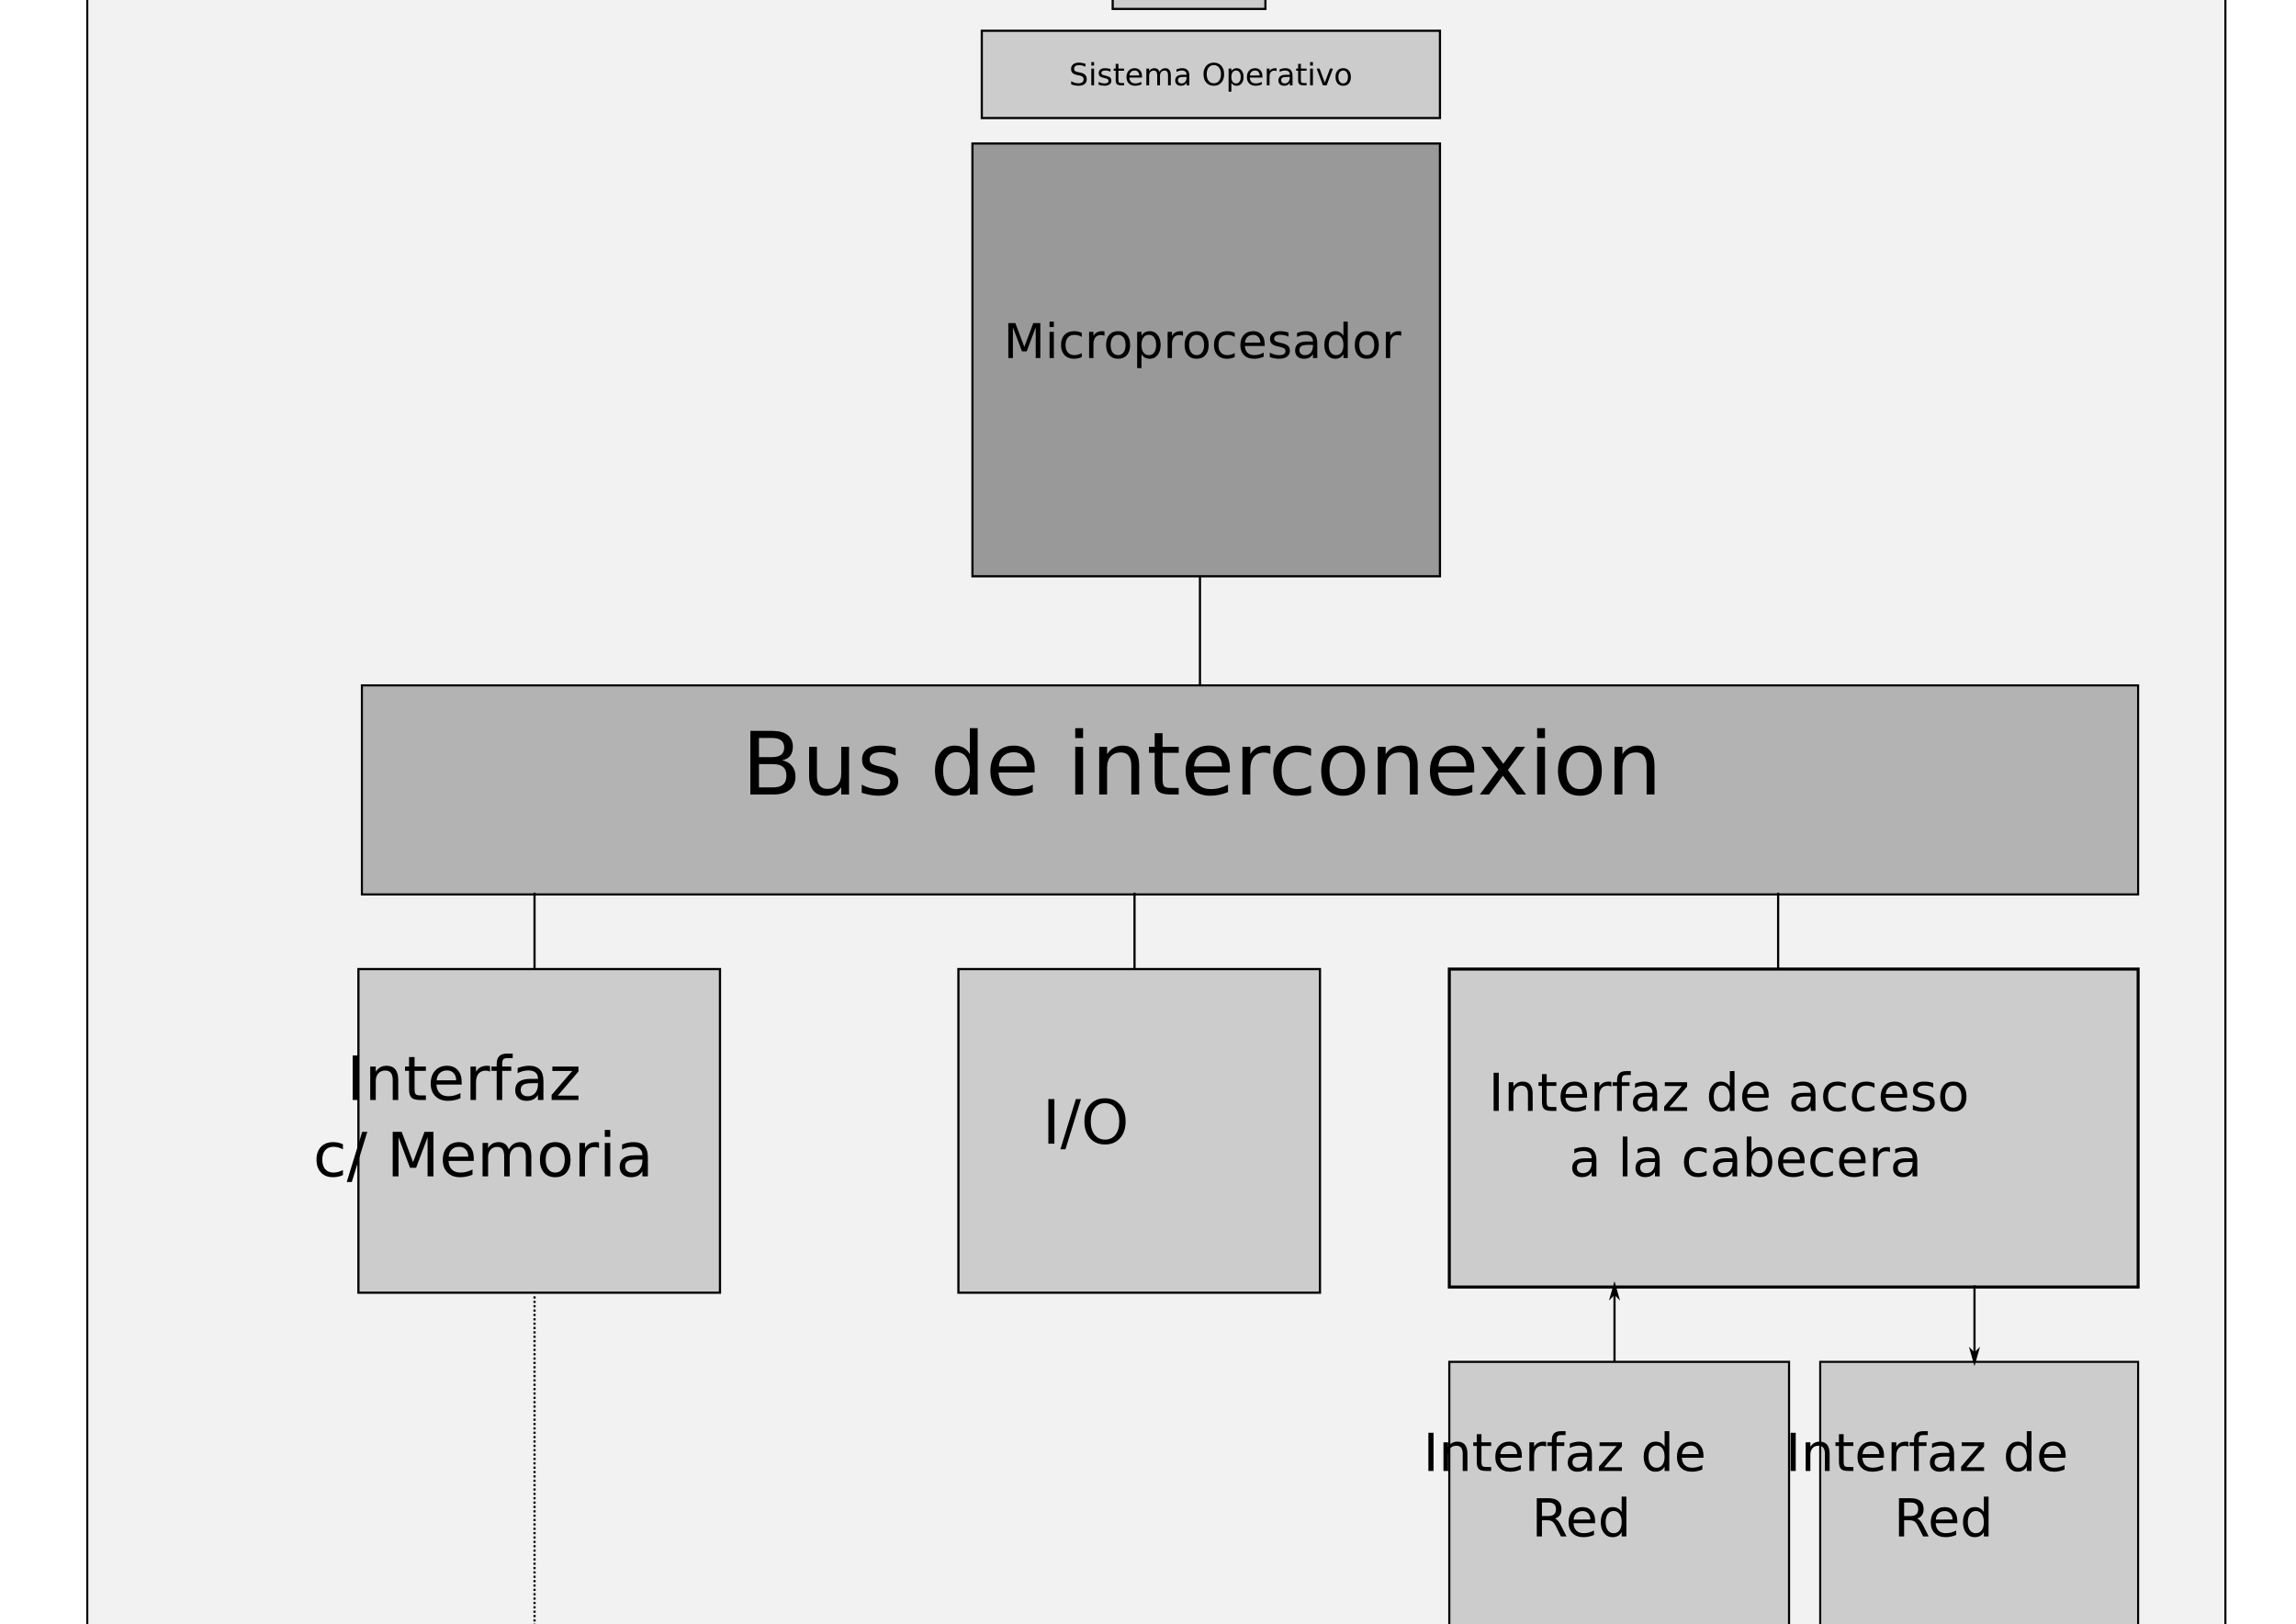
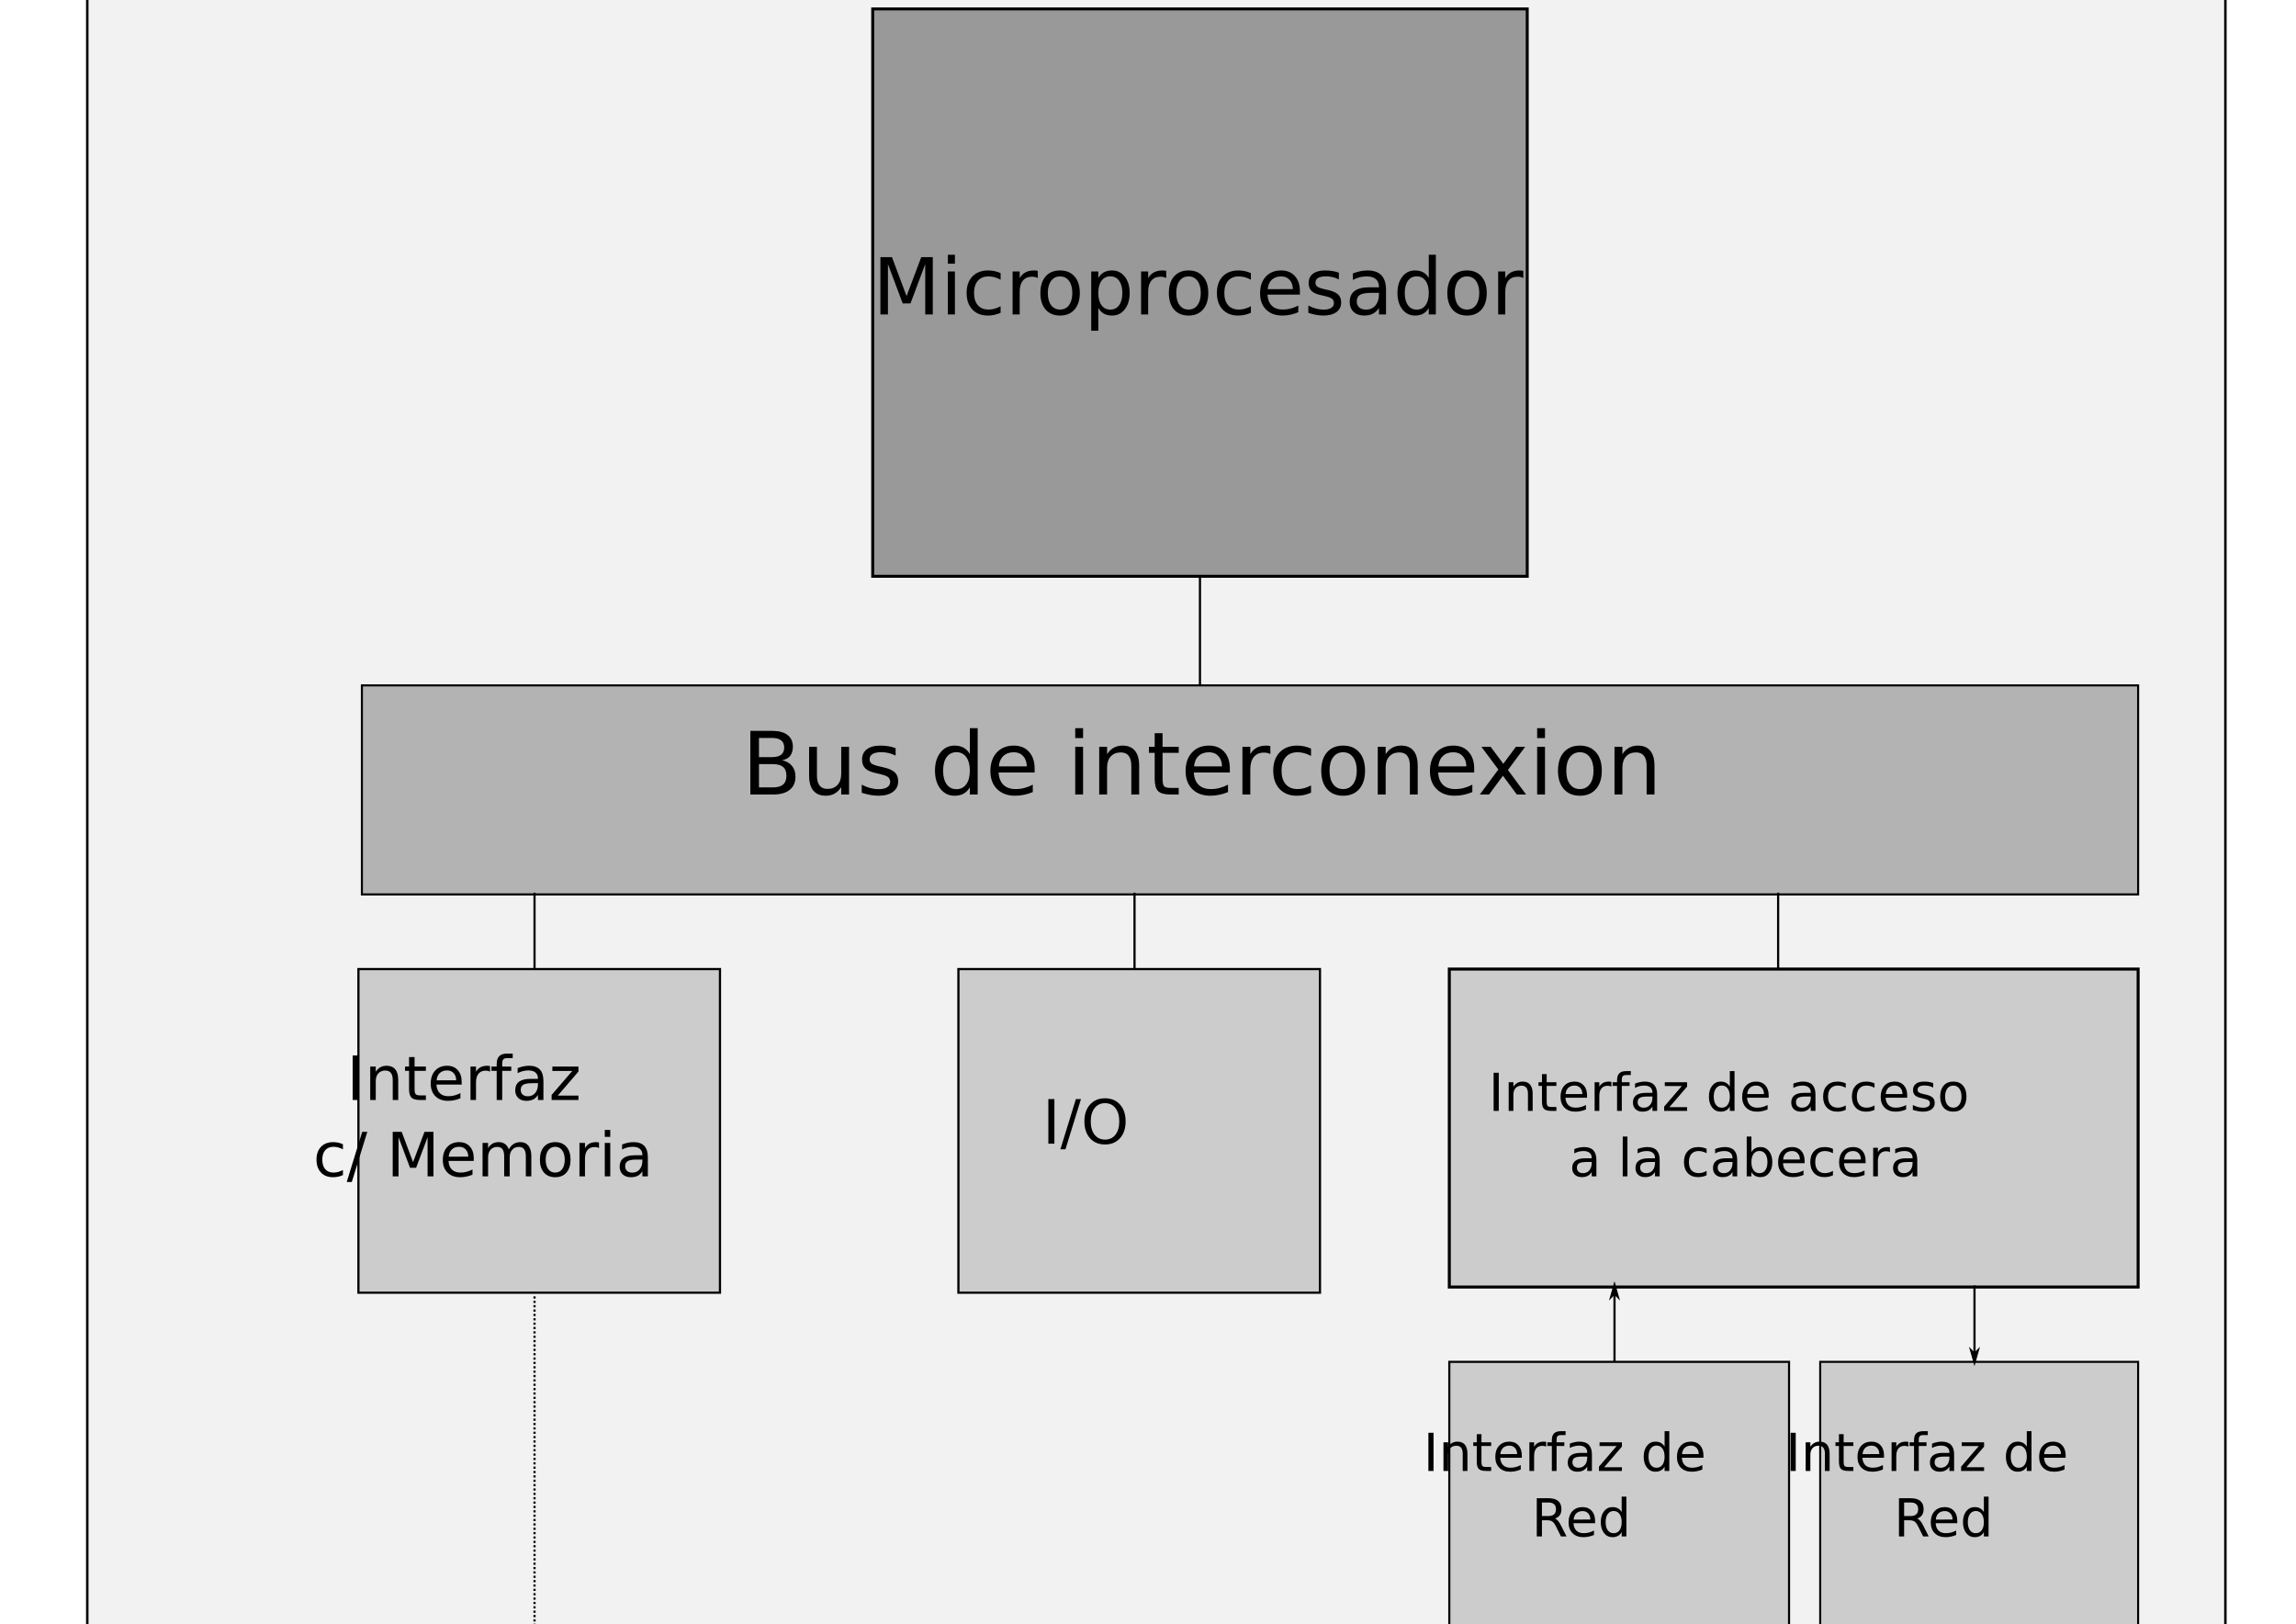
<svg xmlns="http://www.w3.org/2000/svg" width="1052.362" height="744.094" id="svg2" version="1.1">
  <defs id="defs4">
    <marker orient="auto" refY="0.0" refX="0.0" id="Arrow1Mend" style="overflow:visible;">
      <path id="path3722" d="M 0.0,0.0 L 5.0,-5.0 L -12.5,0.0 L 5.0,5.0 L 0.0,0.0 z " style="fill-rule:evenodd;stroke:#000000;stroke-width:1.0pt;marker-start:none;" transform="scale(0.4) rotate(180) translate(10,0)" />
    </marker>
  </defs>
  <g id="layer1" transform="translate(0,-308.2677)">
-     <rect style="fill:#f2f2f2;stroke:#000000;stroke-width:0.953;stroke-miterlimit:4;stroke-opacity:1;stroke-dasharray:none;stroke-dashoffset:0" id="rect3792" width="980" height="880" x="40" y="212.362" />
-     <rect style="fill:#999999;fill-opacity:1;stroke:#000000;stroke-width:1.003;stroke-opacity:1" id="rect2816" width="214.286" height="198.334" x="445.714" y="374.028" />
+     <rect style="fill:#f2f2f2;stroke:#000000;stroke-width:1.131;stroke-miterlimit:4;stroke-opacity:1;stroke-dasharray:none;stroke-dashoffset:0" id="rect3792" width="980" height="1240" x="40" y="-147.638" />
+     <rect style="fill:#999999;fill-opacity:1;stroke:#000000;stroke-width:1.359;stroke-opacity:1" id="rect2816" width="300" height="260" x="400" y="312.362" />
    <rect style="fill:#b3b3b3;fill-opacity:1;stroke:#000000;stroke-width:0.945;stroke-opacity:1" id="rect3590" width="814.128" height="95.79" x="165.872" y="622.362" />
    <rect style="fill:#cccccc;fill-opacity:1;stroke:#000000;stroke-width:1.009;stroke-opacity:1" id="rect3592-1" width="165.714" height="148.311" x="164.286" y="752.362" />
    <rect style="fill:#cccccc;fill-opacity:1;stroke:#000000;stroke-width:1.38;stroke-opacity:1" id="rect3592-2" width="315.714" height="145.714" x="664.286" y="752.362" />
-     <text xml:space="preserve" style="font-size:22px;font-style:normal;font-weight:normal;fill:#000000;fill-opacity:1;stroke:none;font-family:Bitstream Vera Sans" x="460" y="472.362" id="text3664">
-       <tspan id="tspan3666" x="460" y="472.362">Microprocesador</tspan>
+     <text xml:space="preserve" style="font-size:36px;font-style:normal;font-weight:normal;fill:#000000;fill-opacity:1;stroke:none;font-family:Bitstream Vera Sans" x="400" y="452.362" id="text3664">
+       <tspan id="tspan3666" x="400" y="452.362">Microprocesador</tspan>
    </text>
    <text xml:space="preserve" style="font-size:40px;font-style:normal;font-weight:normal;fill:#000000;fill-opacity:1;stroke:none;font-family:Bitstream Vera Sans" x="340" y="672.362" id="text3693">
      <tspan id="tspan3695" x="340" y="672.362">Bus de interconexion</tspan>
    </text>
    <text xml:space="preserve" style="font-size:28px;font-style:normal;font-weight:normal;text-align:center;text-anchor:middle;fill:#000000;fill-opacity:1;stroke:none;font-family:Bitstream Vera Sans" x="243.758" y="812.362" id="text3875">
      <tspan x="243.758" y="812.362" id="tspan3879">Interfaz</tspan>
      <tspan x="243.758" y="847.362" id="tspan3642">c/ Memoria</tspan>
    </text>
    <text xml:space="preserve" style="font-size:24px;font-style:normal;font-weight:normal;text-align:center;text-anchor:middle;fill:#000000;fill-opacity:1;stroke:none;font-family:Bitstream Vera Sans" x="819.133" y="817.362" id="text3881">
      <tspan x="819.133" y="817.362" id="tspan3885">Interfaz de acceso</tspan>
      <tspan x="819.133" y="847.362" id="tspan4550">a la cabecera</tspan>
    </text>
-     <rect id="rect2842" width="210" height="40" x="450" y="322.362" style="fill:#cccccc;stroke:#000000;stroke-opacity:1" />
-     <rect style="fill:#cccccc;stroke:#000000;stroke-opacity:1" id="rect3616" width="70" height="60" x="500" y="242.362" />
-     <rect style="fill:#cccccc;stroke:#000000;stroke-opacity:1" id="rect3618" width="70" height="60" x="510" y="252.362" />
+     <rect id="rect2842" width="410" height="60" x="350" y="232.362" style="fill:#cccccc;stroke:#000000;stroke-width:1.711;stroke-opacity:1" />
+     <rect style="fill:#cccccc;stroke:#000000;stroke-width:4;stroke-opacity:1" id="rect3616" width="280" height="240" x="380" y="-67.638" />
+     <rect style="fill:#cccccc;stroke:#000000;stroke-width:4;stroke-opacity:1" id="rect3618" width="280" height="240" x="420" y="-27.638" />
    <rect style="fill:#cccccc;fill-opacity:1;stroke:#000000;stroke-width:1.009;stroke-opacity:1" id="rect3592-1-1" width="165.714" height="148.311" x="439.286" y="752.362" />
    <text xml:space="preserve" style="font-size:28px;font-style:normal;font-weight:normal;text-align:center;text-anchor:middle;fill:#000000;fill-opacity:1;stroke:none;font-family:Bitstream Vera Sans" x="519.879" y="832.362" id="text3875-6">
      <tspan x="519.879" y="832.362" id="tspan3642-8">I/O</tspan>
    </text>
    <rect style="fill:#cccccc;fill-opacity:1;stroke:#000000;stroke-width:0.969;stroke-opacity:1" id="rect3592-2-7" width="155.714" height="145.714" x="664.286" y="932.362" />
    <text xml:space="preserve" style="font-size:24px;font-style:normal;font-weight:normal;text-align:center;text-anchor:middle;fill:#000000;fill-opacity:1;stroke:none;font-family:Bitstream Vera Sans" x="743.891" y="982.362" id="text3881-8">
      <tspan x="747.711" y="982.362" id="tspan3726">Interfaz de </tspan>
      <tspan x="743.891" y="1012.362" id="tspan2880">Red</tspan>
    </text>
    <rect style="fill:#cccccc;fill-opacity:1;stroke:#000000;stroke-width:1.009;stroke-opacity:1" id="rect3592-1-6" width="165.714" height="148.311" x="164.286" y="1122.362" />
    <text xml:space="preserve" style="font-size:28px;font-style:normal;font-weight:normal;text-align:center;text-anchor:middle;fill:#000000;fill-opacity:1;stroke:none;font-family:Bitstream Vera Sans" x="251.141" y="1202.362" id="text3875-0">
      <tspan x="251.141" y="1202.362" id="tspan3642-6">Memoria</tspan>
    </text>
    <path style="fill:none;stroke:#000000;stroke-width:1;stroke-linecap:butt;stroke-linejoin:miter;stroke-opacity:1;stroke-miterlimit:4;stroke-dasharray:1,1;stroke-dashoffset:0" d="m 245,594.094 0,220" id="path3790" transform="translate(0,308.2677)" />
-     <text xml:space="preserve" style="font-size:40px;font-style:normal;font-weight:normal;fill:#000000;fill-opacity:1;stroke:none;font-family:Bitstream Vera Sans" x="80" y="292.362" id="text3794">
-       <tspan id="tspan3796" x="80" y="292.362">FPGA</tspan>
+     <text xml:space="preserve" style="font-size:40px;font-style:normal;font-weight:normal;fill:#000000;fill-opacity:1;stroke:none;font-family:Bitstream Vera Sans" x="60" y="-107.638" id="text3794">
+       <tspan id="tspan3796" x="60" y="-107.638">FPGA</tspan>
    </text>
-     <text xml:space="preserve" style="font-size:8px;font-style:normal;font-weight:normal;text-align:center;text-anchor:middle;fill:#000000;fill-opacity:1;stroke:none;font-family:Bitstream Vera Sans" x="546.586" y="272.362" id="text3798">
-       <tspan id="tspan3800" x="547.859" y="272.362">Algoritmos </tspan>
-       <tspan x="546.586" y="282.362" id="tspan3802">de</tspan>
-       <tspan x="546.586" y="292.362" id="tspan3804">clasificación</tspan>
+     <text xml:space="preserve" style="font-size:32px;font-style:normal;font-weight:normal;text-align:center;text-anchor:middle;fill:#000000;fill-opacity:1;stroke:none;font-family:Bitstream Vera Sans" x="566.344" y="52.362" id="text3798">
+       <tspan id="tspan3800" x="571.438" y="52.362">Algoritmos </tspan>
+       <tspan x="566.344" y="92.362" id="tspan3802">de</tspan>
+       <tspan x="566.344" y="132.362" id="tspan3804">clasificación</tspan>
    </text>
-     <text xml:space="preserve" style="font-size:14px;font-style:normal;font-weight:normal;fill:#000000;fill-opacity:1;stroke:none;font-family:Bitstream Vera Sans" x="490" y="347.362" id="text3806">
-       <tspan id="tspan3808" x="490" y="347.362">Sistema Operativo</tspan>
+     <text xml:space="preserve" style="font-size:28px;font-style:normal;font-weight:normal;fill:#000000;fill-opacity:1;stroke:none;font-family:Bitstream Vera Sans" x="420" y="272.362" id="text3806">
+       <tspan id="tspan3808" x="420" y="272.362">Sistema Operativo</tspan>
    </text>
    <text xml:space="preserve" style="font-size:18px;font-style:normal;font-weight:normal;fill:#000000;fill-opacity:1;stroke:none;font-family:Bitstream Vera Sans" x="820.37" y="740.391" id="text2882" transform="translate(0,308.2677)">
      <tspan id="tspan2884" x="820.37" y="740.391" />
    </text>
    <rect style="fill:#cccccc;fill-opacity:1;stroke:#000000;stroke-width:0.938;stroke-opacity:1" id="rect3592-2-7-5" width="145.714" height="145.714" x="834.286" y="932.362" />
    <text xml:space="preserve" style="font-size:24px;font-style:normal;font-weight:normal;text-align:center;text-anchor:middle;fill:#000000;fill-opacity:1;stroke:none;font-family:Bitstream Vera Sans" x="909.898" y="982.362" id="text3881-8-4">
      <tspan x="913.719" y="982.362" id="tspan3726-8">Interfaz de </tspan>
      <tspan x="909.898" y="1012.362" id="tspan2880-1">Red</tspan>
    </text>
    <path style="fill:none;stroke:#000000;stroke-width:1px;stroke-linecap:butt;stroke-linejoin:miter;stroke-opacity:1;display:inline;marker-end:url(#Arrow1Mend)" d="m 905,589.094 0,35" id="path2936" transform="translate(0,308.2677)" />
    <path style="fill:none;stroke:#000000;stroke-width:1px;stroke-linecap:butt;stroke-linejoin:miter;stroke-opacity:1;marker-end:url(#Arrow1Mend)" d="m 740,624.094 0,-35" id="path4352" transform="translate(0,308.2677)" />
    <path style="fill:none;stroke:#000000;stroke-width:1px;stroke-linecap:butt;stroke-linejoin:miter;stroke-opacity:1" d="m 550,264.094 0,50" id="path4538" transform="translate(0,308.2677)" />
    <path style="fill:none;stroke:#000000;stroke-width:1px;stroke-linecap:butt;stroke-linejoin:miter;stroke-opacity:1;display:inline" d="m 245,409.094 0,35" id="path4540" transform="translate(0,308.2677)" />
    <path style="fill:none;stroke:#000000;stroke-width:1px;stroke-linecap:butt;stroke-linejoin:miter;stroke-opacity:1" d="m 520,409.094 0,35" id="path4544" transform="translate(0,308.2677)" />
    <path style="fill:none;stroke:#000000;stroke-width:1px;stroke-linecap:butt;stroke-linejoin:miter;stroke-opacity:1;display:inline" d="m 815,409.094 0,35" id="path4546" transform="translate(0,308.2677)" />
  </g>
</svg>
